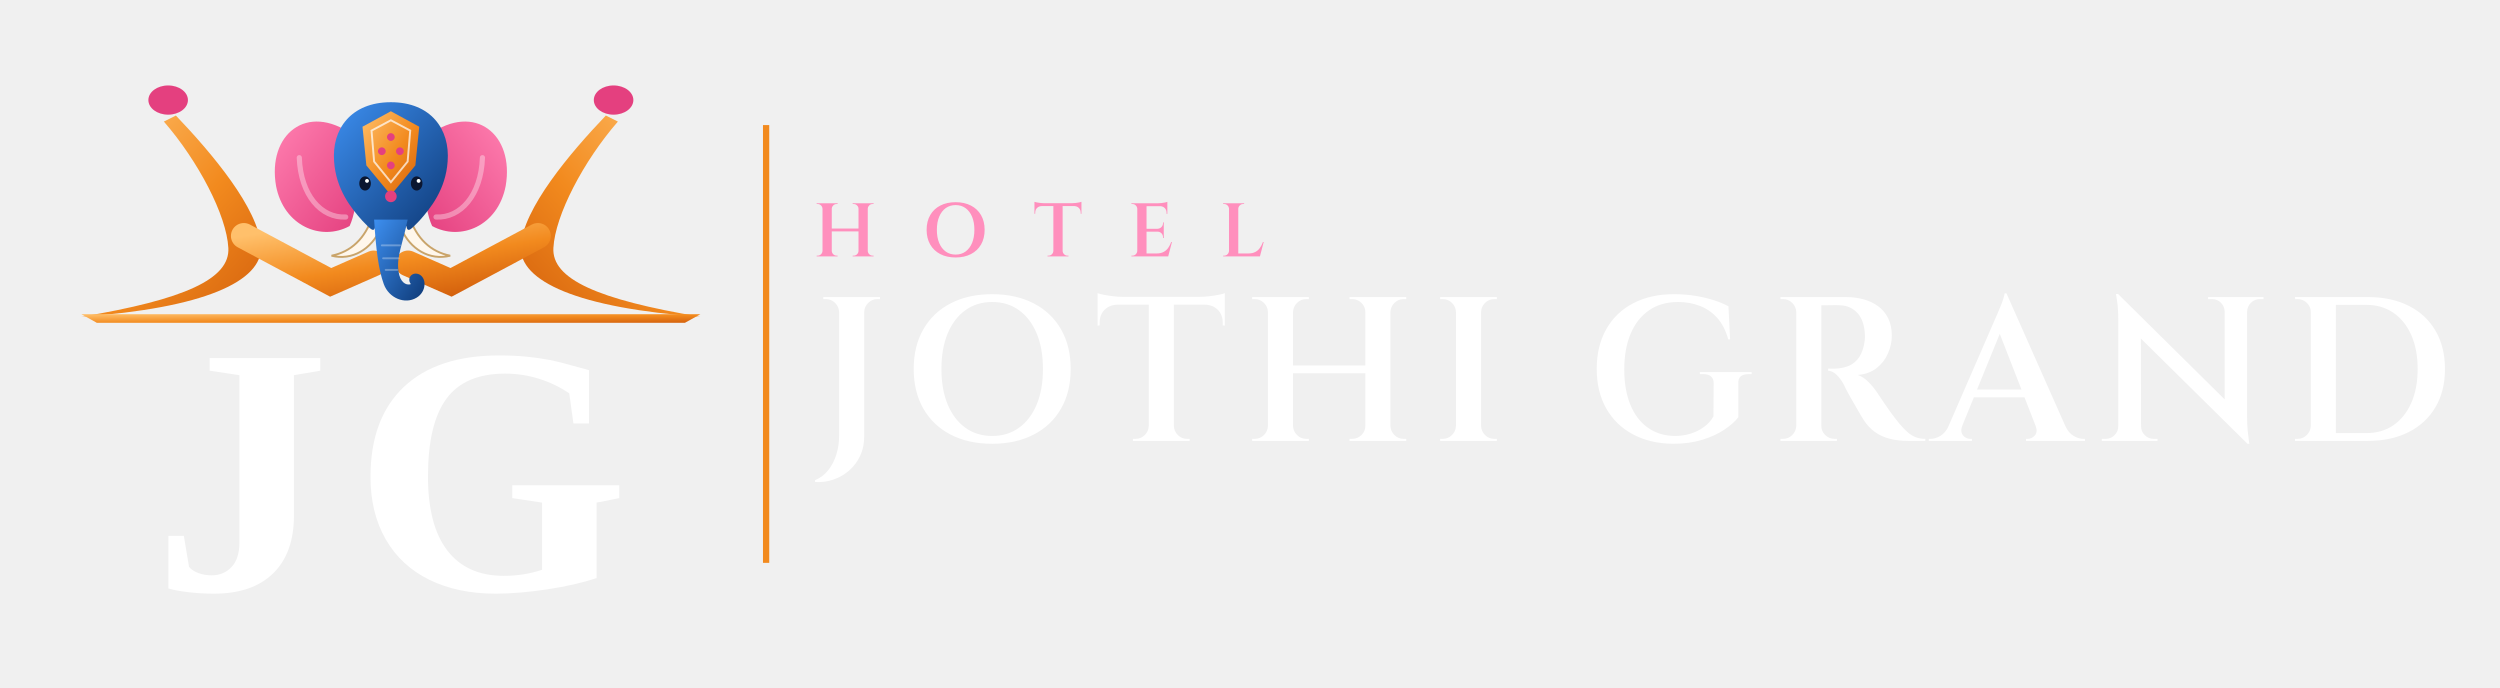
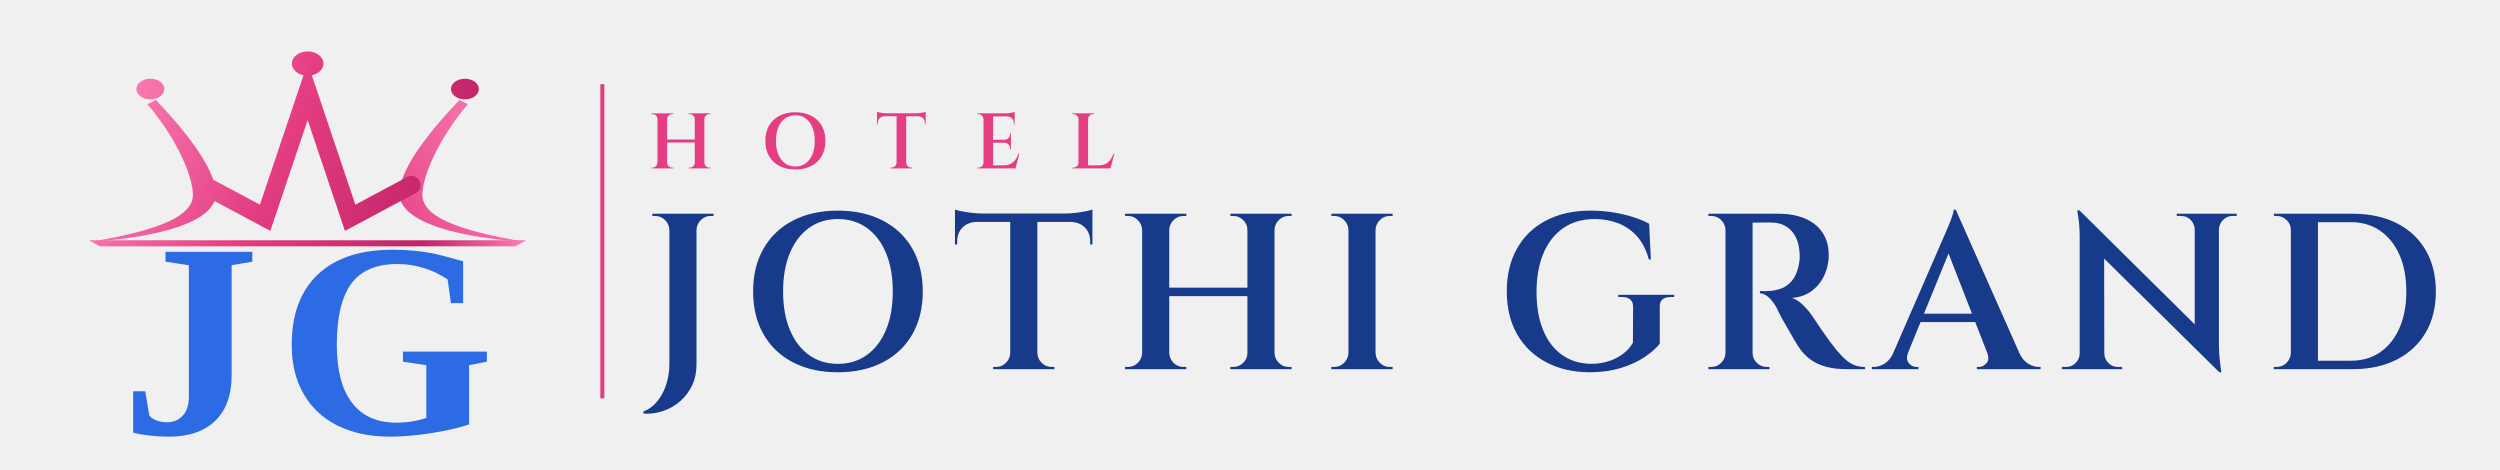
- <svg xmlns="http://www.w3.org/2000/svg" viewBox="0 0 1599 440" width="1599" height="440">
+ <svg xmlns="http://www.w3.org/2000/svg" viewBox="0 0 1544 290" width="1544" height="290">
  <defs>
-     <linearGradient id="og" x1="0" y1="0" x2="1" y2="1">
-       <stop offset="0" stop-color="#ffc06b" />
-       <stop offset=".55" stop-color="#f28a1e" />
-       <stop offset="1" stop-color="#d4610d" />
+     <linearGradient id="pk" gradientUnits="userSpaceOnUse" x1="40" y1="20" x2="760" y2="340">
+       <stop offset="0" stop-color="#ff8fbf" />
+       <stop offset=".45" stop-color="#e43d82" />
+       <stop offset=".8" stop-color="#c22468" />
+       <stop offset="1" stop-color="#ff7fb3" />
    </linearGradient>
-     <linearGradient id="pg" x1="0" y1="0" x2="1" y2="1">
-       <stop offset="0" stop-color="#ff7fb0" />
-       <stop offset="1" stop-color="#e4407f" />
-     </linearGradient>
-     <linearGradient id="bg" x1="0" y1="0" x2="1" y2="1">
-       <stop offset="0" stop-color="#3d8ff0" />
-       <stop offset="1" stop-color="#0e3a78" />
-     </linearGradient>
-     <linearGradient id="gold" x1="0" y1="0" x2="1" y2="1">
-       <stop offset="0" stop-color="#fbe3a6" />
-       <stop offset=".5" stop-color="#e0ad4f" />
-       <stop offset="1" stop-color="#b9822c" />
+     <linearGradient id="bl" gradientUnits="userSpaceOnUse" x1="0" y1="340" x2="0" y2="680">
+       <stop offset="0" stop-color="#2d6be4" />
+       <stop offset="1" stop-color="#14306b" />
    </linearGradient>
  </defs>
-   <g transform="translate(30 20) scale(.55)">
-     <g>
-       <path d="M150 98C192 142 246 206 249 250C251 291 182 322 40 332C160 312 213 288 211 252C209 214 176 151 136 105Z" fill="url(#og)" />
-       <path d="M150 98C192 142 246 206 249 250C251 291 182 322 40 332C160 312 213 288 211 252C209 214 176 151 136 105Z" transform="translate(800 0) scale(-1 1)" fill="url(#og)" />
-       <path d="M229 238L330 292L380 270M420 270L470 292L571 238" fill="none" stroke="url(#og)" stroke-width="30" stroke-linejoin="miter" stroke-miterlimit="12" stroke-linecap="round" />
-       <ellipse cx="141" cy="80" rx="23" ry="17" fill="#e4407f" />
-       <ellipse cx="659" cy="80" rx="23" ry="17" fill="#e4407f" />
-       <path d="M40 329L760 329L742 339L58 339Z" fill="url(#og)" />
+   <g transform="translate(40 25) scale(.375)">
+     <g fill="url(#pk)">
+       <path d="M150 98C192 142 246 206 249 250C251 291 182 322 40 332C160 312 213 288 211 252C209 214 176 151 136 105Z" />
+       <path d="M150 98C192 142 246 206 249 250C251 291 182 322 40 332C160 312 213 288 211 252C209 214 176 151 136 105Z" transform="translate(800 0) scale(-1 1)" />
+       <path d="M229 238L330 292L400 84L470 292L571 238" fill="none" stroke="url(#pk)" stroke-width="30" stroke-linejoin="miter" stroke-miterlimit="12" stroke-linecap="round" />
+       <ellipse cx="141" cy="80" rx="23" ry="17" />
+       <ellipse cx="659" cy="80" rx="23" ry="17" />
+       <ellipse cx="400" cy="38" rx="26" ry="20" />
+       <path d="M40 329L760 329L742 339L58 339Z" />
    </g>
-     <g transform="translate(250 30) scale(.75)">
-       <g>
-         <path d="M140 120C70 70 8 120 22 200C34 262 92 286 136 262C150 232 152 170 140 120Z" fill="url(#pg)" />
-         <path d="M140 120C70 70 8 120 22 200C34 262 92 286 136 262C150 232 152 170 140 120Z" transform="translate(400 0) scale(-1 1)" fill="url(#pg)" />
-         <path d="M58 156C60 214 92 250 130 248" fill="none" stroke="#fff" stroke-opacity=".35" stroke-width="8" stroke-linecap="round" />
-         <path d="M342 156C340 214 308 250 270 248" fill="none" stroke="#fff" stroke-opacity=".35" stroke-width="8" stroke-linecap="round" />
-         <path d="M172 246C160 282 138 302 108 308C140 316 170 298 184 266Z" fill="#fff7ec" stroke="#c9a46a" stroke-width="3" />
-         <path d="M228 246C240 282 262 302 292 308C260 316 230 298 216 266Z" fill="#fff7ec" stroke="#c9a46a" stroke-width="3" />
-         <path d="M200 70C262 70 292 112 288 162C285 205 262 234 244 254C232 266 226 274 224 262L176 262C174 274 168 266 156 254C138 234 115 205 112 162C108 112 138 70 200 70Z" fill="url(#bg)" />
-         <path d="M174 252C177 300 181 330 189 352C197 374 222 384 240 373C255 364 256 343 244 337C233 332 224 343 231 352C223 355 214 348 212 333C208 310 219 288 226 252Z" fill="url(#bg)" />
-         <path d="M186 292h28M188 312h24M192 330h18" stroke="#fff" stroke-opacity=".3" stroke-width="3" stroke-linecap="round" />
-         <path d="M200 84L244 108L238 168L200 214L162 168L156 108Z" fill="url(#og)" />
-         <path d="M200 98L230 114L226 162L200 194L174 162L170 114Z" fill="none" stroke="#fff" stroke-opacity=".7" stroke-width="3" />
-         <circle cx="200" cy="124" r="6" fill="#e4407f" />
-         <circle cx="186" cy="146" r="6" fill="#e4407f" />
-         <circle cx="214" cy="146" r="6" fill="#e4407f" />
-         <circle cx="200" cy="168" r="6" fill="#e4407f" />
-         <circle cx="200" cy="216" r="9" fill="#e4407f" />
-         <ellipse cx="160" cy="196" rx="9" ry="11" fill="#0b1630" />
-         <ellipse cx="240" cy="196" rx="9" ry="11" fill="#0b1630" />
-         <circle cx="163" cy="192" r="3" fill="#fff" />
-         <circle cx="243" cy="192" r="3" fill="#fff" />
-       </g>
-     </g>
-     <path d="M100.872 19.933 66.242 14.698V0.0H194.899V14.698L164.295 19.933V183.02Q164.295 226.711 140.134 250.369Q115.973 274.027 71.275 274.027Q56.174 274.027 41.577 272.315Q26.98 270.604 18.322 267.987V206.779H36.242L42.282 242.819Q46.107 247.45 53.154 250.067Q60.201 252.685 68.658 252.685Q82.55 252.685 91.711 243.02Q100.872 233.356 100.872 214.43ZM516.262 255.906Q491.295 264.161 458.275 269.094Q425.255 274.027 398.879 274.027Q354.785 274.027 321.866 257.919Q288.946 241.812 271.128 211.007Q253.309 180.201 253.309 138.121Q253.309 70.268 292.067 33.624Q330.826 -3.02 402.705 -3.02Q420.221 -3.02 434.617 -1.611Q449.013 -0.201 461.497 2.215Q473.98 4.631 507.403 14.094V76.107H489.282L484.45 41.074Q468.544 30.201 449.416 24.161Q430.289 18.121 409.953 18.121Q363.04 18.121 341.597 47.315Q320.154 76.51 320.154 137.718Q320.154 194.698 342.805 223.993Q365.456 253.289 408.342 253.289Q431.698 253.289 452.839 246.242V168.121L418.208 162.886V147.987H542.638V162.886L516.262 168.121Z" fill="#ffffff" transform="translate(123.0 380)" />
+     <path d="M112.081 22.148 73.602 16.331V0.0H216.555V16.331L182.55 22.148V203.356Q182.55 251.902 155.705 278.188Q128.859 304.474 79.195 304.474Q62.416 304.474 46.197 302.573Q29.978 300.671 20.358 297.763V229.754H40.268L46.98 269.799Q51.23 274.944 59.06 277.852Q66.89 280.761 76.286 280.761Q91.723 280.761 101.902 270.022Q112.081 259.284 112.081 238.255ZM573.624 284.34Q545.884 293.512 509.195 298.993Q472.506 304.474 443.199 304.474Q394.206 304.474 357.629 286.577Q321.051 268.68 301.253 234.452Q281.454 200.224 281.454 153.468Q281.454 78.076 324.519 37.36Q367.584 -3.356 447.45 -3.356Q466.913 -3.356 482.908 -1.79Q498.904 -0.224 512.774 2.461Q526.644 5.145 563.781 15.66V84.564H543.647L538.277 45.638Q520.604 33.557 499.351 26.846Q478.098 20.134 455.503 20.134Q403.378 20.134 379.553 52.573Q355.727 85.011 355.727 153.02Q355.727 216.331 380.895 248.881Q406.063 281.432 453.714 281.432Q479.664 281.432 503.154 273.602V186.801L464.676 180.984V164.43H602.931V180.984L573.624 186.801Z" fill="url(#bl)" transform="translate(92.3 348)" />
  </g>
-   <path d="M490 80V360" stroke="#f28a1e" stroke-width="4" />
-   <path d="M35.02 0.0V34.0H29.094V0.0ZM11.997 0.0V34.0H6.071V0.0ZM29.531 16.174V18.02H11.511V16.174ZM6.217 30.454V34.0H2.331V33.514Q2.331 33.514 2.647 33.514Q2.963 33.514 2.963 33.514Q4.226 33.514 5.124 32.616Q6.023 31.717 6.071 30.454ZM6.217 3.546H6.071Q6.023 2.283 5.124 1.384Q4.226 0.486 2.963 0.486Q2.963 0.486 2.647 0.486Q2.331 0.486 2.331 0.486V0.0H6.217ZM11.851 30.454H11.997Q12.046 31.717 12.944 32.616Q13.843 33.514 15.106 33.514Q15.106 33.514 15.397 33.514Q15.689 33.514 15.737 33.514V34.0H11.851ZM11.851 3.546V0.0H15.737V0.486Q15.689 0.486 15.397 0.486Q15.106 0.486 15.106 0.486Q13.843 0.486 12.944 1.384Q12.046 2.283 11.997 3.546ZM29.24 30.454V34.0H25.354V33.514Q25.403 33.514 25.694 33.514Q25.986 33.514 25.986 33.514Q27.249 33.514 28.171 32.616Q29.094 31.717 29.094 30.454ZM29.24 3.546H29.094Q29.094 2.283 28.171 1.384Q27.249 0.486 25.986 0.486Q25.986 0.486 25.694 0.486Q25.403 0.486 25.354 0.486V0.0H29.24ZM34.874 30.454H35.02Q35.069 31.717 35.967 32.616Q36.866 33.514 38.129 33.514Q38.129 33.514 38.444 33.514Q38.76 33.514 38.76 33.514V34.0H34.874ZM34.874 3.546V0.0H38.76V0.486Q38.76 0.486 38.444 0.486Q38.129 0.486 38.129 0.486Q36.866 0.486 35.967 1.384Q35.069 2.283 35.02 3.546ZM91.217 -0.68Q96.803 -0.68 101.004 1.481Q105.206 3.643 107.489 7.626Q109.771 11.609 109.771 17.0Q109.771 22.391 107.489 26.374Q105.206 30.357 101.004 32.519Q96.803 34.68 91.217 34.68Q85.583 34.68 81.406 32.519Q77.229 30.357 74.946 26.374Q72.663 22.391 72.663 17.0Q72.663 11.609 74.946 7.626Q77.229 3.643 81.406 1.481Q85.583 -0.68 91.217 -0.68ZM91.217 32.834Q94.86 32.834 97.556 30.891Q100.251 28.949 101.733 25.403Q103.214 21.857 103.214 17.0Q103.214 12.143 101.733 8.597Q100.251 5.051 97.556 3.109Q94.86 1.166 91.217 1.166Q87.574 1.166 84.879 3.109Q82.183 5.051 80.701 8.597Q79.22 12.143 79.22 17.0Q79.22 21.857 80.701 25.403Q82.183 28.949 84.879 30.891Q87.574 32.834 91.217 32.834ZM159.654 0.146V34.0H153.729V0.146ZM171.7 -0.049V1.797H141.634V-0.049ZM171.7 1.651V6.751L171.214 6.703V6.071Q171.214 4.177 170.049 3.011Q168.883 1.846 166.989 1.797V1.651ZM171.7 -0.923V0.486L165.774 -0.049Q166.843 -0.049 168.033 -0.194Q169.223 -0.34 170.243 -0.534Q171.263 -0.729 171.7 -0.923ZM153.874 30.454V34.0H149.989V33.514Q149.989 33.514 150.304 33.514Q150.62 33.514 150.62 33.514Q151.883 33.514 152.781 32.616Q153.68 31.717 153.729 30.454ZM159.509 30.454H159.654Q159.703 31.717 160.601 32.616Q161.5 33.514 162.763 33.514Q162.763 33.514 163.079 33.514Q163.394 33.514 163.394 33.514V34.0H159.509ZM146.346 1.651V1.797Q144.451 1.846 143.286 3.011Q142.12 4.177 142.12 6.071V6.703L141.634 6.751V1.651ZM141.634 -0.923Q142.12 -0.729 143.116 -0.534Q144.111 -0.34 145.326 -0.194Q146.54 -0.049 147.56 -0.049L141.634 0.486ZM213.326 0.0V34.0H207.4V0.0ZM226.197 32.106 227.023 34.0H213.18V32.106ZM224.351 16.32V18.166H213.18V16.32ZM226.634 0.0V1.894H213.18V0.0ZM229.597 24.771 227.169 34.0H218.086L219.834 32.106Q222.311 32.106 224.109 31.207Q225.906 30.309 227.12 28.633Q228.334 26.957 229.111 24.771ZM224.351 18.069V22.246H223.866V21.711Q223.866 20.206 222.846 19.186Q221.826 18.166 220.32 18.166V18.069ZM224.351 12.24V16.417H220.32V16.32Q221.826 16.271 222.846 15.251Q223.866 14.231 223.866 12.726V12.24ZM226.634 1.749V6.8H226.149V6.12Q226.149 4.274 224.983 3.084Q223.817 1.894 221.874 1.846V1.749ZM226.634 -0.874V0.534L220.709 0.0Q221.777 0.0 222.967 -0.146Q224.157 -0.291 225.177 -0.486Q226.197 -0.68 226.634 -0.874ZM207.546 30.454V34.0H203.66V33.514Q203.66 33.514 203.976 33.514Q204.291 33.514 204.291 33.514Q205.554 33.514 206.453 32.616Q207.351 31.717 207.4 30.454ZM207.546 3.546H207.4Q207.351 2.283 206.453 1.384Q205.554 0.486 204.291 0.486Q204.291 0.486 203.976 0.486Q203.66 0.486 203.66 0.486V0.0H207.546ZM272.0 0.0V34.0H266.074V0.0ZM284.871 32.106 285.697 34.0H271.854V32.106ZM288.271 24.771 285.843 34.0H276.76L278.509 32.106Q280.986 32.106 282.783 31.207Q284.58 30.309 285.794 28.633Q287.009 26.957 287.786 24.771ZM266.22 30.454V34.0H262.334V33.514Q262.334 33.514 262.65 33.514Q262.966 33.514 262.966 33.514Q264.229 33.514 265.127 32.616Q266.026 31.717 266.074 30.454ZM266.22 3.546H266.074Q266.026 2.283 265.127 1.384Q264.229 0.486 262.966 0.486Q262.966 0.486 262.65 0.486Q262.334 0.486 262.334 0.486V0.0H266.22ZM271.854 3.546V0.0H275.74V0.486Q275.691 0.486 275.4 0.486Q275.109 0.486 275.109 0.486Q273.846 0.486 272.947 1.384Q272.049 2.283 272.0 3.546Z" fill="#ff8fbd" transform="translate(520.0 130)" />
-   <path d="M32.726 0.0V89.371Q32.726 96.074 30.163 101.529Q27.6 106.983 23.197 110.86Q18.794 114.737 13.143 116.709Q7.491 118.68 1.314 118.286V117.103Q6.44 115.0 9.857 110.597Q13.274 106.194 14.983 100.543Q16.691 94.891 16.691 88.977V0.0ZM17.086 9.594H16.691Q16.56 6.177 14.129 3.746Q11.697 1.314 8.28 1.314Q8.28 1.314 7.426 1.314Q6.571 1.314 6.571 1.314V0.0H17.086ZM32.331 9.594V0.0H42.846V1.314Q42.846 1.314 41.991 1.314Q41.137 1.314 41.137 1.314Q37.72 1.314 35.289 3.746Q32.857 6.177 32.726 9.594ZM114.606 -1.84Q129.72 -1.84 141.089 4.009Q152.457 9.857 158.634 20.634Q164.811 31.411 164.811 46.0Q164.811 60.589 158.634 71.366Q152.457 82.143 141.089 87.991Q129.72 93.84 114.606 93.84Q99.36 93.84 88.057 87.991Q76.754 82.143 70.577 71.366Q64.4 60.589 64.4 46.0Q64.4 31.411 70.577 20.634Q76.754 9.857 88.057 4.009Q99.36 -1.84 114.606 -1.84ZM114.606 88.846Q124.463 88.846 131.757 83.589Q139.051 78.331 143.06 68.737Q147.069 59.143 147.069 46.0Q147.069 32.857 143.06 23.263Q139.051 13.669 131.757 8.411Q124.463 3.154 114.606 3.154Q104.749 3.154 97.454 8.411Q90.16 13.669 86.151 23.263Q82.143 32.857 82.143 46.0Q82.143 59.143 86.151 68.737Q90.16 78.331 97.454 83.589Q104.749 88.846 114.606 88.846ZM230.789 0.394V92.0H214.754V0.394ZM263.383 -0.131V4.863H182.029V-0.131ZM263.383 4.469V18.269L262.069 18.137V16.429Q262.069 11.303 258.914 8.149Q255.76 4.994 250.634 4.863V4.469ZM263.383 -2.497V1.314L247.349 -0.131Q250.24 -0.131 253.46 -0.526Q256.68 -0.92 259.44 -1.446Q262.2 -1.971 263.383 -2.497ZM215.149 82.406V92.0H204.634V90.686Q204.634 90.686 205.489 90.686Q206.343 90.686 206.343 90.686Q209.76 90.686 212.191 88.254Q214.623 85.823 214.754 82.406ZM230.394 82.406H230.789Q230.92 85.823 233.351 88.254Q235.783 90.686 239.2 90.686Q239.2 90.686 240.054 90.686Q240.909 90.686 240.909 90.686V92.0H230.394ZM194.777 4.469V4.863Q189.651 4.994 186.497 8.149Q183.343 11.303 183.343 16.429V18.137L182.029 18.269V4.469ZM182.029 -2.497Q183.343 -1.971 186.037 -1.446Q188.731 -0.92 192.017 -0.526Q195.303 -0.131 198.063 -0.131L182.029 1.314ZM369.314 0.0V92.0H353.28V0.0ZM307.017 0.0V92.0H290.983V0.0ZM354.463 43.766V48.76H305.703V43.766ZM291.377 82.406V92.0H280.863V90.686Q280.863 90.686 281.717 90.686Q282.571 90.686 282.571 90.686Q285.989 90.686 288.42 88.254Q290.851 85.823 290.983 82.406ZM291.377 9.594H290.983Q290.851 6.177 288.42 3.746Q285.989 1.314 282.571 1.314Q282.571 1.314 281.717 1.314Q280.863 1.314 280.863 1.314V0.0H291.377ZM306.623 82.406H307.017Q307.149 85.823 309.58 88.254Q312.011 90.686 315.429 90.686Q315.429 90.686 316.217 90.686Q317.006 90.686 317.137 90.686V92.0H306.623ZM306.623 9.594V0.0H317.137V1.314Q317.006 1.314 316.217 1.314Q315.429 1.314 315.429 1.314Q312.011 1.314 309.58 3.746Q307.149 6.177 307.017 9.594ZM353.674 82.406V92.0H343.16V90.686Q343.291 90.686 344.08 90.686Q344.869 90.686 344.869 90.686Q348.286 90.686 350.783 88.254Q353.28 85.823 353.28 82.406ZM353.674 9.594H353.28Q353.28 6.177 350.783 3.746Q348.286 1.314 344.869 1.314Q344.869 1.314 344.08 1.314Q343.291 1.314 343.16 1.314V0.0H353.674ZM368.92 82.406H369.314Q369.446 85.823 371.877 88.254Q374.309 90.686 377.726 90.686Q377.726 90.686 378.58 90.686Q379.434 90.686 379.434 90.686V92.0H368.92ZM368.92 9.594V0.0H379.434V1.314Q379.434 1.314 378.58 1.314Q377.726 1.314 377.726 1.314Q374.309 1.314 371.877 3.746Q369.446 6.177 369.314 9.594ZM427.274 0.0V92.0H411.24V0.0ZM411.634 82.406V92.0H401.12V90.686Q401.12 90.686 401.974 90.686Q402.829 90.686 402.829 90.686Q406.246 90.686 408.677 88.254Q411.109 85.823 411.24 82.406ZM411.634 9.594H411.24Q411.109 6.177 408.677 3.746Q406.246 1.314 402.829 1.314Q402.829 1.314 401.974 1.314Q401.12 1.314 401.12 1.314V0.0H411.634ZM426.88 82.406H427.274Q427.406 85.823 429.837 88.254Q432.269 90.686 435.686 90.686Q435.686 90.686 436.474 90.686Q437.263 90.686 437.394 90.686V92.0H426.88ZM426.88 9.594V0.0H437.394V1.314Q437.263 1.314 436.474 1.314Q435.686 1.314 435.686 1.314Q432.269 1.314 429.837 3.746Q427.406 6.177 427.274 9.594ZM591.823 55.2V76.886Q588.8 80.829 582.951 84.771Q577.103 88.714 568.823 91.277Q560.543 93.84 550.029 93.84Q535.571 93.709 524.531 87.86Q513.491 82.011 507.38 71.3Q501.269 60.589 501.269 45.869Q501.269 31.411 507.314 20.634Q513.36 9.857 524.531 4.009Q535.703 -1.84 550.554 -1.84Q557.783 -1.84 564.289 -0.789Q570.794 0.263 576.249 2.037Q581.703 3.811 585.514 5.914L586.566 27.074H585.383Q583.017 18.531 578.351 13.34Q573.686 8.149 567.246 5.651Q560.806 3.154 553.314 3.154Q542.406 3.154 534.717 8.477Q527.029 13.8 522.954 23.46Q518.88 33.12 518.88 46.394Q518.88 59.274 522.757 68.803Q526.634 78.331 533.929 83.523Q541.223 88.714 551.211 88.846Q556.469 88.846 561.2 87.4Q565.931 85.954 569.809 83.129Q573.686 80.303 575.92 76.36L576.051 55.2Q576.051 49.286 569.349 49.286H567.246V47.971H600.366V49.286H598.394Q591.56 49.286 591.823 55.2ZM643.211 0.0H660.691Q666.606 0.0 671.929 1.446Q677.251 2.891 681.326 5.914Q685.4 8.937 687.7 13.603Q690.0 18.269 690.0 24.709Q690.0 30.491 687.503 36.143Q685.006 41.794 680.143 45.54Q675.28 49.286 668.183 49.811Q671.731 50.994 674.951 54.214Q678.171 57.434 680.274 60.589Q680.406 60.72 681.917 63.02Q683.429 65.32 685.663 68.606Q687.897 71.891 690.329 75.177Q692.76 78.463 694.6 80.697Q697.491 84.114 699.923 86.283Q702.354 88.451 705.114 89.569Q707.874 90.686 711.423 90.686V92.0H700.514Q693.68 92.0 688.357 90.554Q683.034 89.109 679.091 86.217Q675.149 83.326 672.257 78.989Q671.469 77.806 670.023 75.374Q668.577 72.943 666.869 69.92Q665.16 66.897 663.517 64.071Q661.874 61.246 660.757 59.011Q659.64 56.777 659.246 55.857Q657.143 52.046 654.646 49.68Q652.149 47.314 649.257 47.051V45.737Q649.52 45.737 650.966 45.803Q652.411 45.869 654.251 45.737Q657.8 45.606 661.414 44.423Q665.029 43.24 667.92 40.02Q670.811 36.8 672.126 31.017Q672.389 29.834 672.651 27.994Q672.914 26.154 672.783 24.183Q672.389 14.983 668.051 10.251Q663.714 5.52 657.011 5.257Q654.514 5.126 651.754 5.191Q648.994 5.257 646.957 5.257Q644.92 5.257 644.526 5.257Q644.526 5.126 644.197 3.811Q643.869 2.497 643.54 1.249Q643.211 0.0 643.211 0.0ZM644.92 0.0V92.0H628.886V0.0ZM629.28 82.406V92.0H618.766V90.686Q618.897 90.686 619.62 90.686Q620.343 90.686 620.474 90.686Q623.891 90.686 626.323 88.254Q628.754 85.823 628.886 82.406ZM629.28 9.594H628.886Q628.754 6.177 626.323 3.746Q623.891 1.314 620.474 1.314Q620.343 1.314 619.62 1.314Q618.897 1.314 618.766 1.314V0.0H629.28ZM644.526 82.406H644.92Q644.92 85.823 647.417 88.254Q649.914 90.686 653.331 90.686Q653.463 90.686 654.186 90.686Q654.909 90.686 654.909 90.686V92.0H644.526ZM763.337 -2.366 804.869 91.211H785.417L757.16 18.663ZM735.08 82.406Q734.029 85.034 734.686 86.874Q735.343 88.714 736.92 89.7Q738.497 90.686 740.074 90.686H741.257V92.0H713.657V90.686Q713.657 90.686 714.249 90.686Q714.84 90.686 714.84 90.686Q717.863 90.686 721.083 88.78Q724.303 86.874 726.406 82.406ZM763.337 -2.366 763.994 11.434 731.269 91.606H722.331L756.24 13.669Q756.503 13.143 757.357 11.106Q758.211 9.069 759.329 6.44Q760.446 3.811 761.234 1.38Q762.023 -1.051 762.154 -2.366ZM778.714 59.143V64.137H739.154V59.143ZM782.0 82.406H800.926Q803.029 86.874 806.249 88.78Q809.469 90.686 812.491 90.686Q812.491 90.686 813.017 90.686Q813.543 90.686 813.543 90.686V92.0H775.823V90.686H777.006Q779.503 90.686 781.474 88.517Q783.446 86.349 782.0 82.406ZM834.703 -1.971 916.057 78.463 917.503 93.84 836.149 13.537ZM835.229 82.669V92.0H824.32V90.686Q824.32 90.686 825.503 90.686Q826.686 90.686 826.817 90.686Q830.103 90.686 832.469 88.32Q834.834 85.954 834.834 82.669ZM849.423 82.669Q849.423 85.954 851.789 88.32Q854.154 90.686 857.44 90.686Q857.571 90.686 858.754 90.686Q859.937 90.686 859.937 90.686V92.0H849.029V82.669ZM834.703 -1.971 849.291 13.931 849.423 92.0H834.834V14.457Q834.834 7.36 834.111 2.694Q833.389 -1.971 833.389 -1.971ZM917.24 0.0V77.017Q917.24 81.749 917.634 85.56Q918.029 89.371 918.357 91.606Q918.686 93.84 918.686 93.84H917.503L902.914 77.411V0.0ZM927.754 0.0V1.314Q927.754 1.314 926.571 1.314Q925.389 1.314 925.389 1.314Q922.103 1.314 919.737 3.614Q917.371 5.914 917.24 9.331H916.846V0.0ZM892.269 0.0H903.177V9.331H902.914Q902.783 5.914 900.483 3.614Q898.183 1.314 894.766 1.314Q894.766 1.314 893.583 1.314Q892.4 1.314 892.269 1.314ZM994.52 0.0Q1009.503 0.0 1020.609 5.586Q1031.714 11.171 1037.76 21.554Q1043.806 31.937 1043.806 46.0Q1043.806 60.063 1037.76 70.38Q1031.714 80.697 1020.609 86.349Q1009.503 92.0 994.52 92.0H964.291L964.16 87.006Q966.657 87.006 970.403 87.006Q974.149 87.006 978.157 87.006Q982.166 87.006 985.649 87.006Q989.131 87.006 991.3 87.006Q993.469 87.006 993.469 87.006Q1003.589 87.006 1010.883 81.946Q1018.177 76.886 1022.251 67.686Q1026.326 58.486 1026.326 46.0Q1026.326 33.514 1022.251 24.314Q1018.177 15.114 1010.817 10.054Q1003.457 4.994 993.469 4.994Q993.469 4.994 991.169 4.994Q988.869 4.994 985.254 4.994Q981.64 4.994 977.434 4.994Q973.229 4.994 969.351 4.994Q965.474 4.994 962.846 4.994V0.0ZM974.017 0.0V92.0H957.983V0.0ZM958.377 82.406V92.0H947.863V90.686Q947.863 90.686 948.717 90.686Q949.571 90.686 949.571 90.686Q952.989 90.686 955.42 88.254Q957.851 85.823 957.983 82.406ZM958.377 9.594H957.983Q957.983 6.177 955.486 3.746Q952.989 1.314 949.571 1.314Q949.571 1.314 948.783 1.314Q947.994 1.314 947.994 1.314L947.863 0.0H958.377Z" fill="#ffffff" transform="translate(520.0 190)" />
-   <path d="M524 320H1569" stroke="url(#og)" stroke-width="6" />
+   <path d="M372 52V246" stroke="#e43d82" stroke-width="2.5" />
+   <path d="M35.02 0.0V34.0H29.094V0.0ZM11.997 0.0V34.0H6.071V0.0ZM29.531 16.174V18.02H11.511V16.174ZM6.217 30.454V34.0H2.331V33.514Q2.331 33.514 2.647 33.514Q2.963 33.514 2.963 33.514Q4.226 33.514 5.124 32.616Q6.023 31.717 6.071 30.454ZM6.217 3.546H6.071Q6.023 2.283 5.124 1.384Q4.226 0.486 2.963 0.486Q2.963 0.486 2.647 0.486Q2.331 0.486 2.331 0.486V0.0H6.217ZM11.851 30.454H11.997Q12.046 31.717 12.944 32.616Q13.843 33.514 15.106 33.514Q15.106 33.514 15.397 33.514Q15.689 33.514 15.737 33.514V34.0H11.851ZM11.851 3.546V0.0H15.737V0.486Q15.689 0.486 15.397 0.486Q15.106 0.486 15.106 0.486Q13.843 0.486 12.944 1.384Q12.046 2.283 11.997 3.546ZM29.24 30.454V34.0H25.354V33.514Q25.403 33.514 25.694 33.514Q25.986 33.514 25.986 33.514Q27.249 33.514 28.171 32.616Q29.094 31.717 29.094 30.454ZM29.24 3.546H29.094Q29.094 2.283 28.171 1.384Q27.249 0.486 25.986 0.486Q25.986 0.486 25.694 0.486Q25.403 0.486 25.354 0.486V0.0H29.24ZM34.874 30.454H35.02Q35.069 31.717 35.967 32.616Q36.866 33.514 38.129 33.514Q38.129 33.514 38.444 33.514Q38.76 33.514 38.76 33.514V34.0H34.874ZM34.874 3.546V0.0H38.76V0.486Q38.76 0.486 38.444 0.486Q38.129 0.486 38.129 0.486Q36.866 0.486 35.967 1.384Q35.069 2.283 35.02 3.546ZM91.217 -0.68Q96.803 -0.68 101.004 1.481Q105.206 3.643 107.489 7.626Q109.771 11.609 109.771 17.0Q109.771 22.391 107.489 26.374Q105.206 30.357 101.004 32.519Q96.803 34.68 91.217 34.68Q85.583 34.68 81.406 32.519Q77.229 30.357 74.946 26.374Q72.663 22.391 72.663 17.0Q72.663 11.609 74.946 7.626Q77.229 3.643 81.406 1.481Q85.583 -0.68 91.217 -0.68ZM91.217 32.834Q94.86 32.834 97.556 30.891Q100.251 28.949 101.733 25.403Q103.214 21.857 103.214 17.0Q103.214 12.143 101.733 8.597Q100.251 5.051 97.556 3.109Q94.86 1.166 91.217 1.166Q87.574 1.166 84.879 3.109Q82.183 5.051 80.701 8.597Q79.22 12.143 79.22 17.0Q79.22 21.857 80.701 25.403Q82.183 28.949 84.879 30.891Q87.574 32.834 91.217 32.834ZM159.654 0.146V34.0H153.729V0.146ZM171.7 -0.049V1.797H141.634V-0.049ZM171.7 1.651V6.751L171.214 6.703V6.071Q171.214 4.177 170.049 3.011Q168.883 1.846 166.989 1.797V1.651ZM171.7 -0.923V0.486L165.774 -0.049Q166.843 -0.049 168.033 -0.194Q169.223 -0.34 170.243 -0.534Q171.263 -0.729 171.7 -0.923ZM153.874 30.454V34.0H149.989V33.514Q149.989 33.514 150.304 33.514Q150.62 33.514 150.62 33.514Q151.883 33.514 152.781 32.616Q153.68 31.717 153.729 30.454ZM159.509 30.454H159.654Q159.703 31.717 160.601 32.616Q161.5 33.514 162.763 33.514Q162.763 33.514 163.079 33.514Q163.394 33.514 163.394 33.514V34.0H159.509ZM146.346 1.651V1.797Q144.451 1.846 143.286 3.011Q142.12 4.177 142.12 6.071V6.703L141.634 6.751V1.651ZM141.634 -0.923Q142.12 -0.729 143.116 -0.534Q144.111 -0.34 145.326 -0.194Q146.54 -0.049 147.56 -0.049L141.634 0.486ZM213.326 0.0V34.0H207.4V0.0ZM226.197 32.106 227.023 34.0H213.18V32.106ZM224.351 16.32V18.166H213.18V16.32ZM226.634 0.0V1.894H213.18V0.0ZM229.597 24.771 227.169 34.0H218.086L219.834 32.106Q222.311 32.106 224.109 31.207Q225.906 30.309 227.12 28.633Q228.334 26.957 229.111 24.771ZM224.351 18.069V22.246H223.866V21.711Q223.866 20.206 222.846 19.186Q221.826 18.166 220.32 18.166V18.069ZM224.351 12.24V16.417H220.32V16.32Q221.826 16.271 222.846 15.251Q223.866 14.231 223.866 12.726V12.24ZM226.634 1.749V6.8H226.149V6.12Q226.149 4.274 224.983 3.084Q223.817 1.894 221.874 1.846V1.749ZM226.634 -0.874V0.534L220.709 0.0Q221.777 0.0 222.967 -0.146Q224.157 -0.291 225.177 -0.486Q226.197 -0.68 226.634 -0.874ZM207.546 30.454V34.0H203.66V33.514Q203.66 33.514 203.976 33.514Q204.291 33.514 204.291 33.514Q205.554 33.514 206.453 32.616Q207.351 31.717 207.4 30.454ZM207.546 3.546H207.4Q207.351 2.283 206.453 1.384Q205.554 0.486 204.291 0.486Q204.291 0.486 203.976 0.486Q203.66 0.486 203.66 0.486V0.0H207.546ZM272.0 0.0V34.0H266.074V0.0ZM284.871 32.106 285.697 34.0H271.854V32.106ZM288.271 24.771 285.843 34.0H276.76L278.509 32.106Q280.986 32.106 282.783 31.207Q284.58 30.309 285.794 28.633Q287.009 26.957 287.786 24.771ZM266.22 30.454V34.0H262.334V33.514Q262.334 33.514 262.65 33.514Q262.966 33.514 262.966 33.514Q264.229 33.514 265.127 32.616Q266.026 31.717 266.074 30.454ZM266.22 3.546H266.074Q266.026 2.283 265.127 1.384Q264.229 0.486 262.966 0.486Q262.966 0.486 262.65 0.486Q262.334 0.486 262.334 0.486V0.0H266.22ZM271.854 3.546V0.0H275.74V0.486Q275.691 0.486 275.4 0.486Q275.109 0.486 275.109 0.486Q273.846 0.486 272.947 1.384Q272.049 2.283 272.0 3.546Z" fill="#e43d82" transform="translate(400 70)" />
+   <path d="M34.149 0.0V93.257Q34.149 100.251 31.474 105.943Q28.8 111.634 24.206 115.68Q19.611 119.726 13.714 121.783Q7.817 123.84 1.371 123.429V122.194Q6.72 120.0 10.286 115.406Q13.851 110.811 15.634 104.914Q17.417 99.017 17.417 92.846V0.0ZM17.829 10.011H17.417Q17.28 6.446 14.743 3.909Q12.206 1.371 8.64 1.371Q8.64 1.371 7.749 1.371Q6.857 1.371 6.857 1.371V0.0H17.829ZM33.737 10.011V0.0H44.709V1.371Q44.709 1.371 43.817 1.371Q42.926 1.371 42.926 1.371Q39.36 1.371 36.823 3.909Q34.286 6.446 34.149 10.011ZM121.509 -1.92Q137.28 -1.92 149.143 4.183Q161.006 10.286 167.451 21.531Q173.897 32.777 173.897 48.0Q173.897 63.223 167.451 74.469Q161.006 85.714 149.143 91.817Q137.28 97.92 121.509 97.92Q105.6 97.92 93.806 91.817Q82.011 85.714 75.566 74.469Q69.12 63.223 69.12 48.0Q69.12 32.777 75.566 21.531Q82.011 10.286 93.806 4.183Q105.6 -1.92 121.509 -1.92ZM121.509 92.709Q131.794 92.709 139.406 87.223Q147.017 81.737 151.2 71.726Q155.383 61.714 155.383 48.0Q155.383 34.286 151.2 24.274Q147.017 14.263 139.406 8.777Q131.794 3.291 121.509 3.291Q111.223 3.291 103.611 8.777Q96.0 14.263 91.817 24.274Q87.634 34.286 87.634 48.0Q87.634 61.714 91.817 71.726Q96.0 81.737 103.611 87.223Q111.223 92.709 121.509 92.709ZM244.663 0.411V96.0H227.931V0.411ZM278.674 -0.137V5.074H193.783V-0.137ZM278.674 4.663V19.063L277.303 18.926V17.143Q277.303 11.794 274.011 8.503Q270.72 5.211 265.371 5.074V4.663ZM278.674 -2.606V1.371L261.943 -0.137Q264.96 -0.137 268.32 -0.549Q271.68 -0.96 274.56 -1.509Q277.44 -2.057 278.674 -2.606ZM228.343 85.989V96.0H217.371V94.629Q217.371 94.629 218.263 94.629Q219.154 94.629 219.154 94.629Q222.72 94.629 225.257 92.091Q227.794 89.554 227.931 85.989ZM244.251 85.989H244.663Q244.8 89.554 247.337 92.091Q249.874 94.629 253.44 94.629Q253.44 94.629 254.331 94.629Q255.223 94.629 255.223 94.629V96.0H244.251ZM207.086 4.663V5.074Q201.737 5.211 198.446 8.503Q195.154 11.794 195.154 17.143V18.926L193.783 19.063V4.663ZM193.783 -2.606Q195.154 -2.057 197.966 -1.509Q200.777 -0.96 204.206 -0.549Q207.634 -0.137 210.514 -0.137L193.783 1.371ZM391.131 0.0V96.0H374.4V0.0ZM326.126 0.0V96.0H309.394V0.0ZM375.634 45.669V50.88H324.754V45.669ZM309.806 85.989V96.0H298.834V94.629Q298.834 94.629 299.726 94.629Q300.617 94.629 300.617 94.629Q304.183 94.629 306.72 92.091Q309.257 89.554 309.394 85.989ZM309.806 10.011H309.394Q309.257 6.446 306.72 3.909Q304.183 1.371 300.617 1.371Q300.617 1.371 299.726 1.371Q298.834 1.371 298.834 1.371V0.0H309.806ZM325.714 85.989H326.126Q326.263 89.554 328.8 92.091Q331.337 94.629 334.903 94.629Q334.903 94.629 335.726 94.629Q336.549 94.629 336.686 94.629V96.0H325.714ZM325.714 10.011V0.0H336.686V1.371Q336.549 1.371 335.726 1.371Q334.903 1.371 334.903 1.371Q331.337 1.371 328.8 3.909Q326.263 6.446 326.126 10.011ZM374.811 85.989V96.0H363.84V94.629Q363.977 94.629 364.8 94.629Q365.623 94.629 365.623 94.629Q369.189 94.629 371.794 92.091Q374.4 89.554 374.4 85.989ZM374.811 10.011H374.4Q374.4 6.446 371.794 3.909Q369.189 1.371 365.623 1.371Q365.623 1.371 364.8 1.371Q363.977 1.371 363.84 1.371V0.0H374.811ZM390.72 85.989H391.131Q391.269 89.554 393.806 92.091Q396.343 94.629 399.909 94.629Q399.909 94.629 400.8 94.629Q401.691 94.629 401.691 94.629V96.0H390.72ZM390.72 10.011V0.0H401.691V1.371Q401.691 1.371 400.8 1.371Q399.909 1.371 399.909 1.371Q396.343 1.371 393.806 3.909Q391.269 6.446 391.131 10.011ZM453.531 0.0V96.0H436.8V0.0ZM437.211 85.989V96.0H426.24V94.629Q426.24 94.629 427.131 94.629Q428.023 94.629 428.023 94.629Q431.589 94.629 434.126 92.091Q436.663 89.554 436.8 85.989ZM437.211 10.011H436.8Q436.663 6.446 434.126 3.909Q431.589 1.371 428.023 1.371Q428.023 1.371 427.131 1.371Q426.24 1.371 426.24 1.371V0.0H437.211ZM453.12 85.989H453.531Q453.669 89.554 456.206 92.091Q458.743 94.629 462.309 94.629Q462.309 94.629 463.131 94.629Q463.954 94.629 464.091 94.629V96.0H453.12ZM453.12 10.011V0.0H464.091V1.371Q463.954 1.371 463.131 1.371Q462.309 1.371 462.309 1.371Q458.743 1.371 456.206 3.909Q453.669 6.446 453.531 10.011ZM629.074 57.6V80.229Q625.92 84.343 619.817 88.457Q613.714 92.571 605.074 95.246Q596.434 97.92 585.463 97.92Q570.377 97.783 558.857 91.68Q547.337 85.577 540.96 74.4Q534.583 63.223 534.583 47.863Q534.583 32.777 540.891 21.531Q547.2 10.286 558.857 4.183Q570.514 -1.92 586.011 -1.92Q593.554 -1.92 600.343 -0.823Q607.131 0.274 612.823 2.126Q618.514 3.977 622.491 6.171L623.589 28.251H622.354Q619.886 19.337 615.017 13.92Q610.149 8.503 603.429 5.897Q596.709 3.291 588.891 3.291Q577.509 3.291 569.486 8.846Q561.463 14.4 557.211 24.48Q552.96 34.56 552.96 48.411Q552.96 61.851 557.006 71.794Q561.051 81.737 568.663 87.154Q576.274 92.571 586.697 92.709Q592.183 92.709 597.12 91.2Q602.057 89.691 606.103 86.743Q610.149 83.794 612.48 79.68L612.617 57.6Q612.617 51.429 605.623 51.429H603.429V50.057H637.989V51.429H635.931Q628.8 51.429 629.074 57.6ZM684.617 0.0H702.857Q709.029 0.0 714.583 1.509Q720.137 3.017 724.389 6.171Q728.64 9.326 731.04 14.194Q733.44 19.063 733.44 25.783Q733.44 31.817 730.834 37.714Q728.229 43.611 723.154 47.52Q718.08 51.429 710.674 51.977Q714.377 53.211 717.737 56.571Q721.097 59.931 723.291 63.223Q723.429 63.36 725.006 65.76Q726.583 68.16 728.914 71.589Q731.246 75.017 733.783 78.446Q736.32 81.874 738.24 84.206Q741.257 87.771 743.794 90.034Q746.331 92.297 749.211 93.463Q752.091 94.629 755.794 94.629V96.0H744.411Q737.28 96.0 731.726 94.491Q726.171 92.983 722.057 89.966Q717.943 86.949 714.926 82.423Q714.103 81.189 712.594 78.651Q711.086 76.114 709.303 72.96Q707.52 69.806 705.806 66.857Q704.091 63.909 702.926 61.577Q701.76 59.246 701.349 58.286Q699.154 54.309 696.549 51.84Q693.943 49.371 690.926 49.097V47.726Q691.2 47.726 692.709 47.794Q694.217 47.863 696.137 47.726Q699.84 47.589 703.611 46.354Q707.383 45.12 710.4 41.76Q713.417 38.4 714.789 32.366Q715.063 31.131 715.337 29.211Q715.611 27.291 715.474 25.234Q715.063 15.634 710.537 10.697Q706.011 5.76 699.017 5.486Q696.411 5.349 693.531 5.417Q690.651 5.486 688.526 5.486Q686.4 5.486 685.989 5.486Q685.989 5.349 685.646 3.977Q685.303 2.606 684.96 1.303Q684.617 0.0 684.617 0.0ZM686.4 0.0V96.0H669.669V0.0ZM670.08 85.989V96.0H659.109V94.629Q659.246 94.629 660 94.629Q660.754 94.629 660.891 94.629Q664.457 94.629 666.994 92.091Q669.531 89.554 669.669 85.989ZM670.08 10.011H669.669Q669.531 6.446 666.994 3.909Q664.457 1.371 660.891 1.371Q660.754 1.371 660 1.371Q659.246 1.371 659.109 1.371V0.0H670.08ZM685.989 85.989H686.4Q686.4 89.554 689.006 92.091Q691.611 94.629 695.177 94.629Q695.314 94.629 696.069 94.629Q696.823 94.629 696.823 94.629V96.0H685.989ZM811.886 -2.469 855.223 95.177H834.926L805.44 19.474ZM782.4 85.989Q781.303 88.731 781.989 90.651Q782.674 92.571 784.32 93.6Q785.966 94.629 787.611 94.629H788.846V96.0H760.046V94.629Q760.046 94.629 760.663 94.629Q761.28 94.629 761.28 94.629Q764.434 94.629 767.794 92.64Q771.154 90.651 773.349 85.989ZM811.886 -2.469 812.571 11.931 778.423 95.589H769.097L804.48 14.263Q804.754 13.714 805.646 11.589Q806.537 9.463 807.703 6.72Q808.869 3.977 809.691 1.44Q810.514 -1.097 810.651 -2.469ZM827.931 61.714V66.926H786.651V61.714ZM831.36 85.989H851.109Q853.303 90.651 856.663 92.64Q860.023 94.629 863.177 94.629Q863.177 94.629 863.726 94.629Q864.274 94.629 864.274 94.629V96.0H824.914V94.629H826.149Q828.754 94.629 830.811 92.366Q832.869 90.103 831.36 85.989ZM888.274 -2.057 973.166 81.874 974.674 97.92 889.783 14.126ZM888.823 86.263V96.0H877.44V94.629Q877.44 94.629 878.674 94.629Q879.909 94.629 880.046 94.629Q883.474 94.629 885.943 92.16Q888.411 89.691 888.411 86.263ZM903.634 86.263Q903.634 89.691 906.103 92.16Q908.571 94.629 912 94.629Q912.137 94.629 913.371 94.629Q914.606 94.629 914.606 94.629V96.0H903.223V86.263ZM888.274 -2.057 903.497 14.537 903.634 96.0H888.411V15.086Q888.411 7.68 887.657 2.811Q886.903 -2.057 886.903 -2.057ZM974.4 0.0V80.366Q974.4 85.303 974.811 89.28Q975.223 93.257 975.566 95.589Q975.909 97.92 975.909 97.92H974.674L959.451 80.777V0.0ZM985.371 0.0V1.371Q985.371 1.371 984.137 1.371Q982.903 1.371 982.903 1.371Q979.474 1.371 977.006 3.771Q974.537 6.171 974.4 9.737H973.989V0.0ZM948.343 0.0H959.726V9.737H959.451Q959.314 6.171 956.914 3.771Q954.514 1.371 950.949 1.371Q950.949 1.371 949.714 1.371Q948.48 1.371 948.343 1.371ZM1056.96 0.0Q1072.594 0.0 1084.183 5.829Q1095.771 11.657 1102.08 22.491Q1108.389 33.326 1108.389 48.0Q1108.389 62.674 1102.08 73.44Q1095.771 84.206 1084.183 90.103Q1072.594 96.0 1056.96 96.0H1025.417L1025.28 90.789Q1027.886 90.789 1031.794 90.789Q1035.703 90.789 1039.886 90.789Q1044.069 90.789 1047.703 90.789Q1051.337 90.789 1053.6 90.789Q1055.863 90.789 1055.863 90.789Q1066.423 90.789 1074.034 85.509Q1081.646 80.229 1085.897 70.629Q1090.149 61.029 1090.149 48.0Q1090.149 34.971 1085.897 25.371Q1081.646 15.771 1073.966 10.491Q1066.286 5.211 1055.863 5.211Q1055.863 5.211 1053.463 5.211Q1051.063 5.211 1047.291 5.211Q1043.52 5.211 1039.131 5.211Q1034.743 5.211 1030.697 5.211Q1026.651 5.211 1023.909 5.211V0.0ZM1035.566 0.0V96.0H1018.834V0.0ZM1019.246 85.989V96.0H1008.274V94.629Q1008.274 94.629 1009.166 94.629Q1010.057 94.629 1010.057 94.629Q1013.623 94.629 1016.16 92.091Q1018.697 89.554 1018.834 85.989ZM1019.246 10.011H1018.834Q1018.834 6.446 1016.229 3.909Q1013.623 1.371 1010.057 1.371Q1010.057 1.371 1009.234 1.371Q1008.411 1.371 1008.411 1.371L1008.274 0.0H1019.246Z" fill="#173a8a" transform="translate(396 132)" />
</svg>
